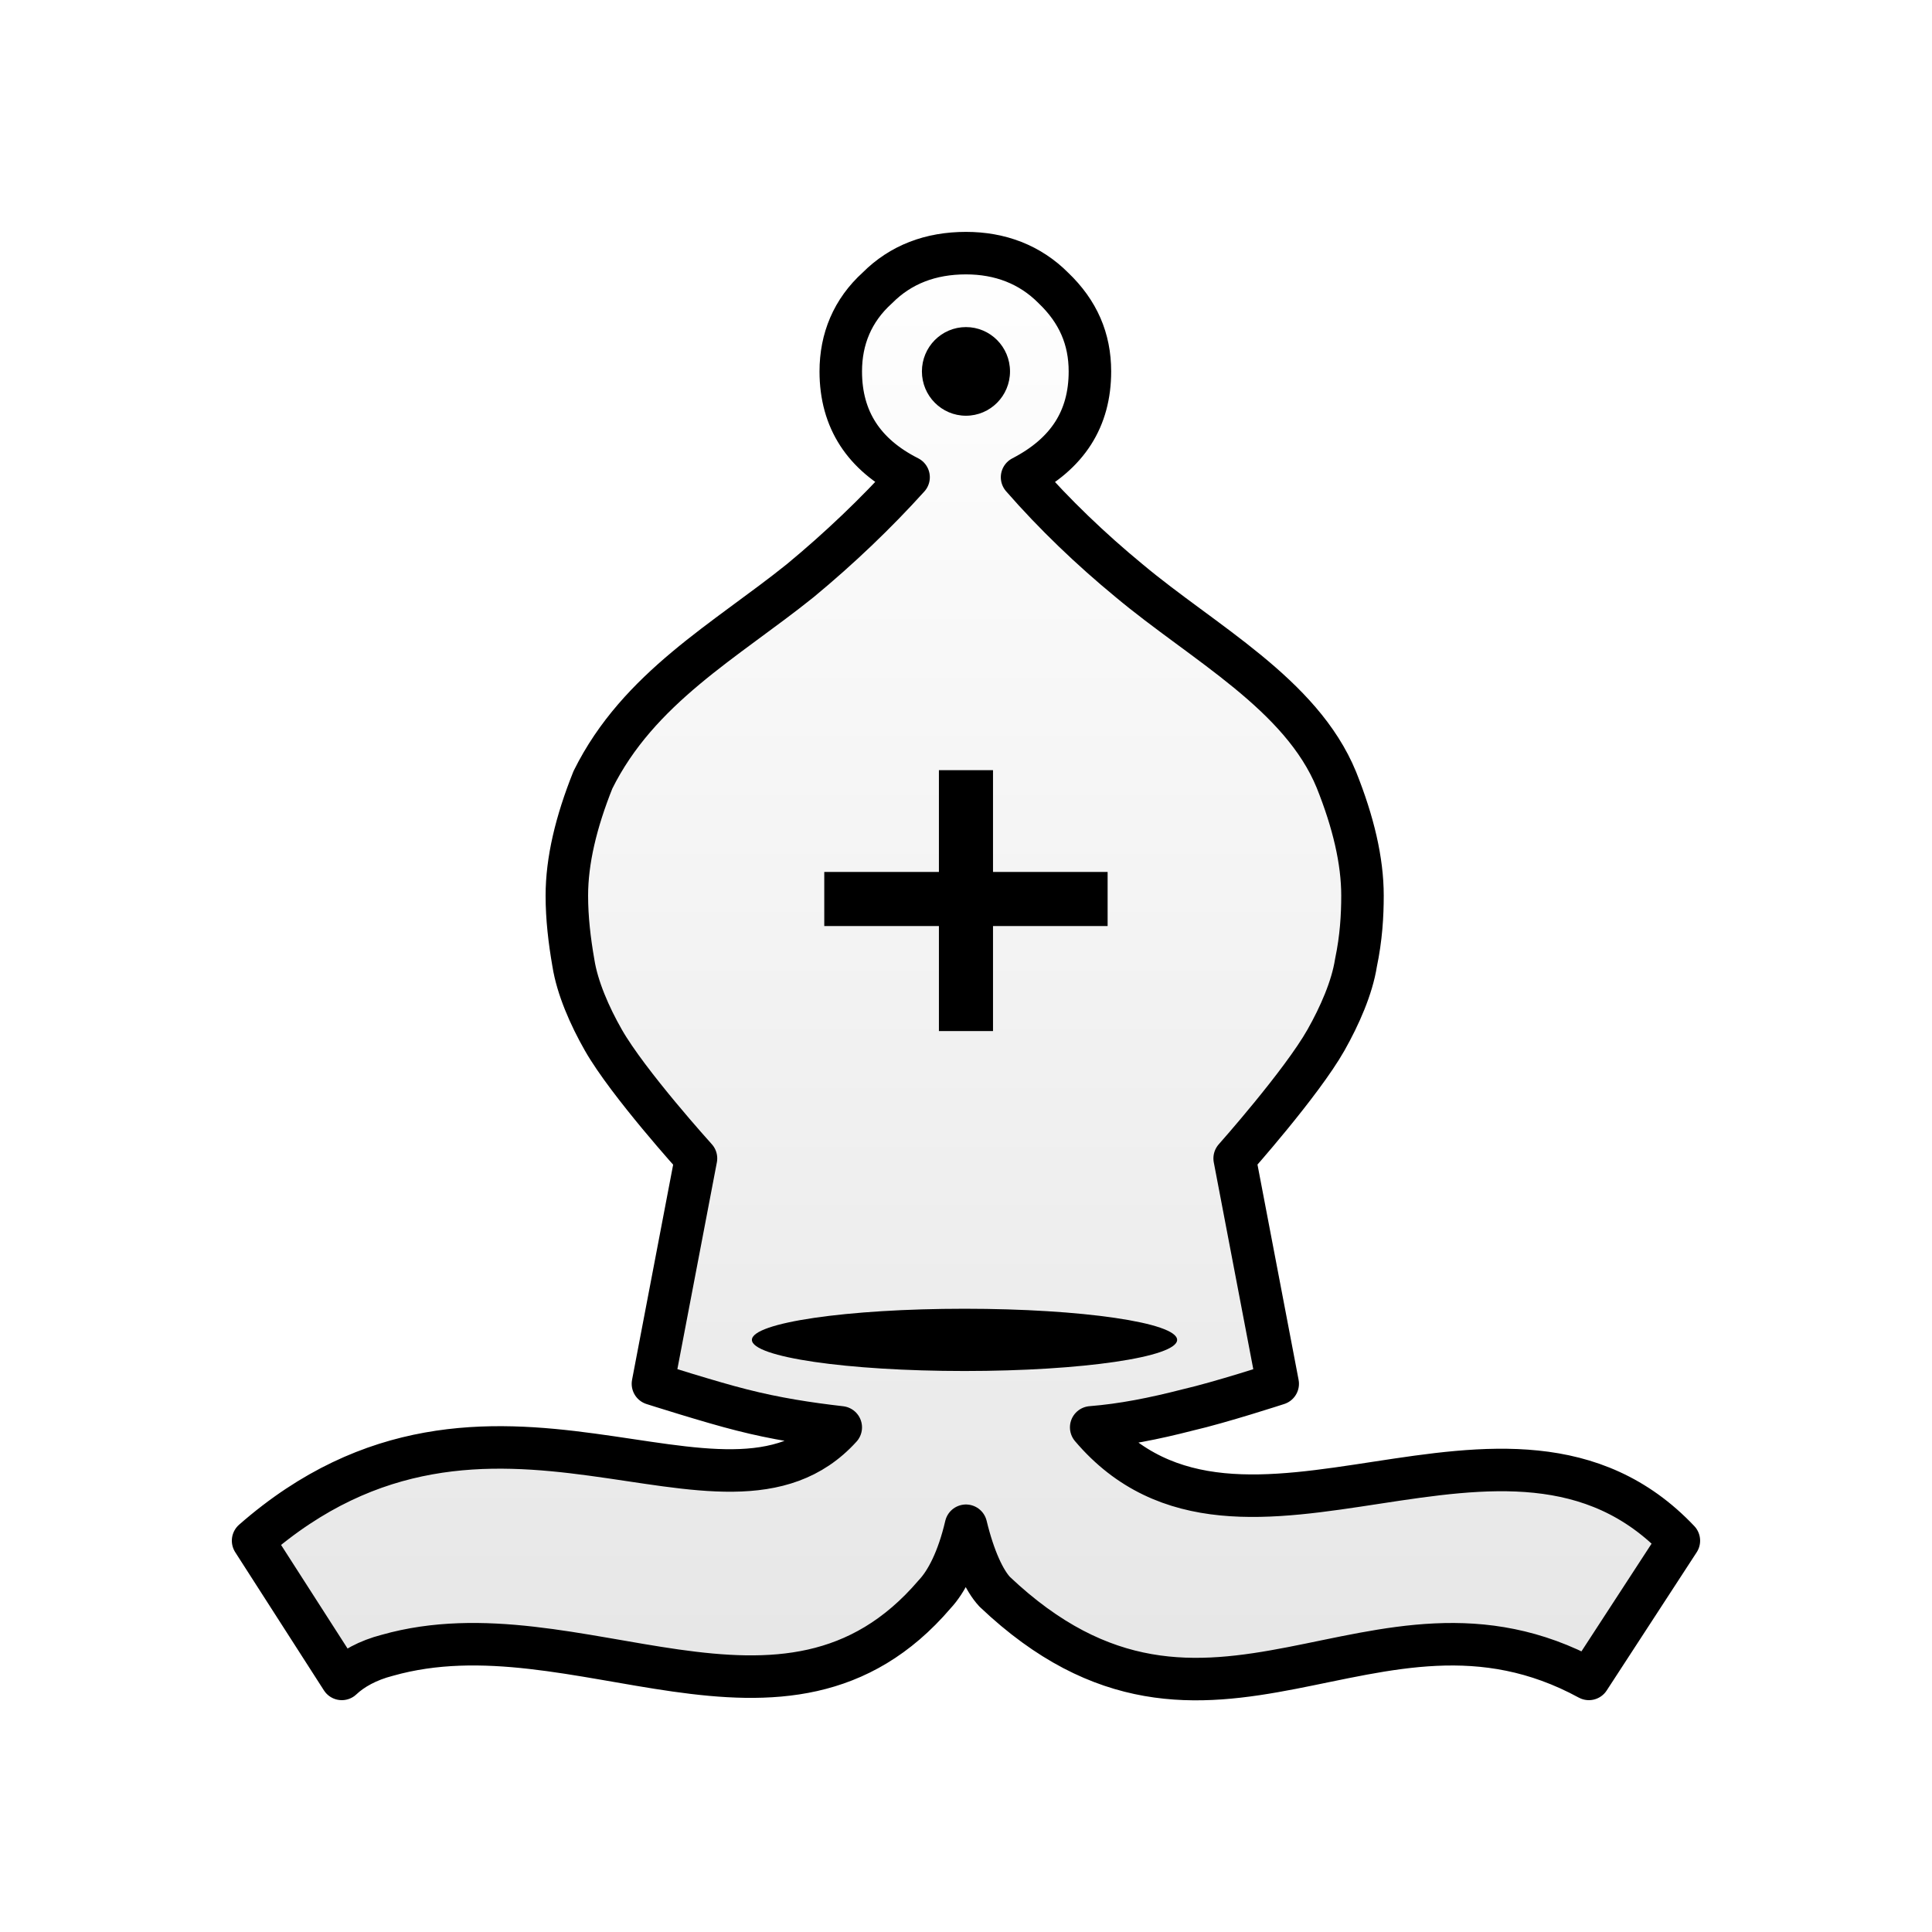
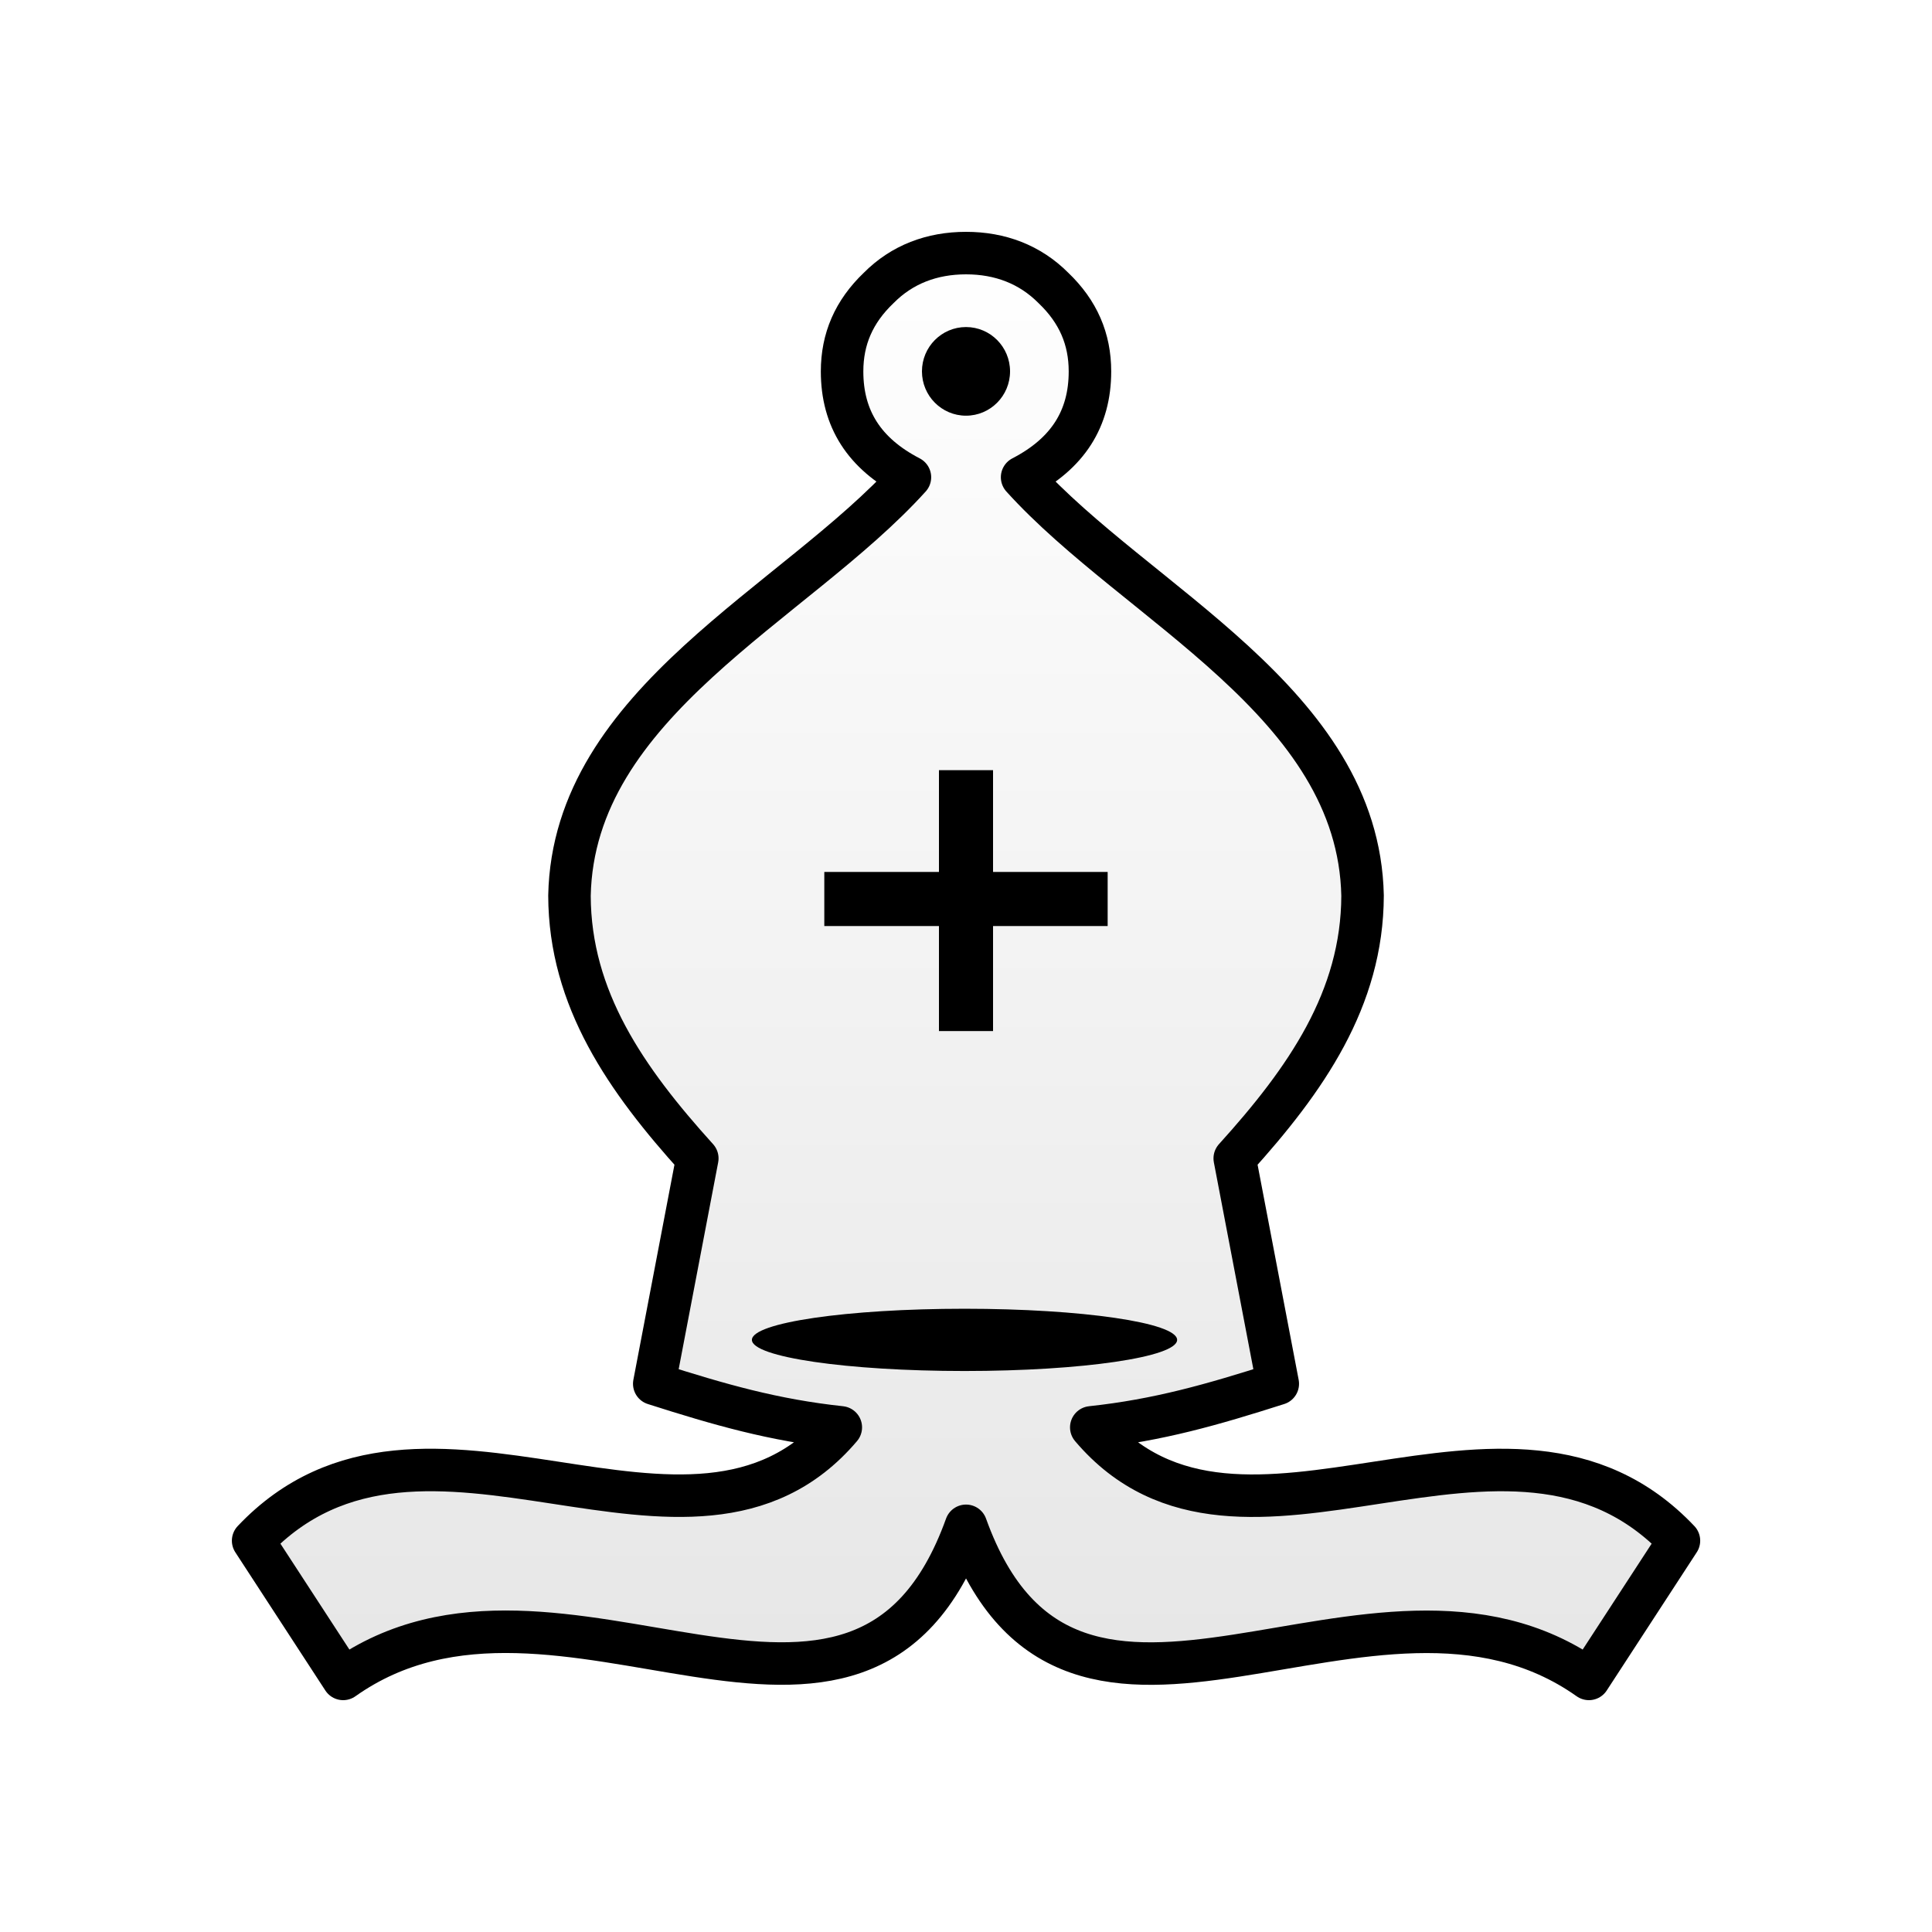
<svg xmlns="http://www.w3.org/2000/svg" width="50mm" height="50mm" clip-rule="evenodd" fill-rule="evenodd" image-rendering="optimizeQuality" shape-rendering="geometricPrecision" text-rendering="geometricPrecision" version="1.1" viewBox="0 0 50 50">
  <defs>
-     <linearGradient id="linearGradient3003-2" x1="3850.4" x2="3850.4" y1="-424.81" y2="-307.17" gradientTransform="matrix(.33757 0 0 .32227 -1274.8 143.07)" gradientUnits="userSpaceOnUse">
+     <linearGradient id="linearGradient2720" x1="13269" x2="13269" y1="-9662.7" y2="-9519" gradientTransform="matrix(.26458 0 0 .26458 -3485.7 2562.6)" gradientUnits="userSpaceOnUse">
      <stop stop-color="#fff" offset="0" />
      <stop stop-color="#e6e6e6" offset="1" />
    </linearGradient>
-     <filter id="filter2809-5-8-5-1" color-interpolation-filters="sRGB">
+     <filter id="filter2809-5-8-5-1-4-7-4" color-interpolation-filters="sRGB">
      <feGaussianBlur result="blur" stdDeviation="0.01 0.01" />
    </filter>
  </defs>
-   <g clip-rule="evenodd" fill-rule="evenodd" shape-rendering="geometricPrecision">
-     <path class="st14" d="m24.999 39.486c-0.203 0.87-0.506 1.45-0.81 1.773-3.882 4.544-9.268 0.193-14.162 1.579-0.506 0.129-0.911 0.355-1.181 0.612l-2.296-3.577c6.144-5.382 12.171 0.419 15.209-2.933-0.844-0.097-1.688-0.226-2.566-0.451-0.776-0.193-2.295-0.677-2.295-0.677l1.114-5.833s-1.759-1.942-2.397-3.062c-0.356-0.624-0.675-1.353-0.776-1.998-0.101-0.58-0.169-1.16-0.169-1.74 0-0.902 0.236-1.901 0.675-2.997 1.181-2.385 3.443-3.609 5.367-5.156 1.013-0.838 1.958-1.74 2.802-2.675-1.148-0.58-1.755-1.482-1.755-2.739 0-0.838 0.304-1.579 0.945-2.159 0.608-0.612 1.384-0.902 2.296-0.902 0.878 0 1.654 0.29 2.262 0.902 0.641 0.612 0.945 1.321 0.945 2.159 0 1.225-0.574 2.127-1.756 2.739 0.844 0.967 1.789 1.869 2.768 2.675 1.924 1.611 4.456 2.933 5.367 5.156 0.439 1.096 0.675 2.095 0.675 2.997 0 0.516-0.034 1.096-0.169 1.74-0.101 0.645-0.423 1.373-0.776 1.998-0.631 1.115-2.363 3.062-2.363 3.062l1.114 5.833s-1.485 0.483-2.329 0.677c-0.878 0.226-1.688 0.387-2.498 0.451 3.882 4.576 10.787-1.74 15.209 2.933l-2.329 3.577c-5.57-3.029-9.807 3.029-15.378-2.256-0.27-0.29-0.54-0.87-0.743-1.708z" fill="url(#linearGradient3003-2)" image-rendering="optimizeQuality" stroke="#000" stroke-linejoin="round" stroke-width="1.1" />
-     <ellipse class="st15" transform="matrix(.33757 0 0 .32227 -893.33 122.14)" cx="2720.3" cy="-271.4" rx="16.3" ry="2.5" filter="url(#filter2809-5-8-5-1)" image-rendering="optimizeQuality" stroke-width=".802" />
-     <ellipse class="st15" cx="24.999" cy="9.612" rx="1.14" ry="1.147" image-rendering="optimizeQuality" stroke-width=".265" />
+   <g clip-rule="evenodd" shape-rendering="geometricPrecision">
+     <g fill-rule="evenodd">
+       <path d="m25 6.55c-0.878 0-1.654 0.29-2.261 0.903-0.641 0.612-0.946 1.321-0.946 2.159 0 1.225 0.574 2.127 1.756 2.739-2.969 3.286-8.708 5.822-8.811 10.828 0.008 2.674 1.466 4.764 3.308 6.8l-1.114 5.833c1.697 0.542 3.09 0.942 4.828 1.128-3.882 4.576-10.787-1.74-15.209 2.933l2.33 3.577c5.593-3.962 13.374 3.673 16.12-3.962 2.746 7.635 10.527 0.004 16.12 3.962l2.33-3.577c-4.422-4.673-11.327 1.644-15.209-2.933 1.738-0.186 3.13-0.587 4.827-1.128l-1.114-5.833c1.842-2.035 3.301-4.125 3.308-6.8-0.103-5.006-5.842-7.542-8.811-10.828 1.182-0.612 1.756-1.515 1.756-2.739 0-0.838-0.304-1.547-0.945-2.159-0.608-0.612-1.384-0.903-2.261-0.903z" fill="url(#linearGradient2720)" image-rendering="optimizeQuality" stroke="#000" stroke-linejoin="round" stroke-width="1.1" />
+       <ellipse class="st15" transform="matrix(.33757 0 0 .32227 -893.33 122.14)" cx="2720.3" cy="-271.4" rx="16.3" ry="2.5" filter="url(#filter2809-5-8-5-1-4-7-4)" image-rendering="optimizeQuality" stroke-width=".802" />
+       <ellipse class="st15" cx="25" cy="9.611" rx="1.14" ry="1.147" image-rendering="optimizeQuality" stroke-width=".265" />
+     </g>
+     <path d="m21.333 23.266h7.333m-3.666-3.334v6.752" fill="none" image-rendering="optimizeQuality" stroke="#000" stroke-width="1.4" />
  </g>
-   <path d="m21.332 23.266h7.333m-3.666-3.334v6.752" fill="none" stroke="#000" stroke-width="1.4" />
</svg>
